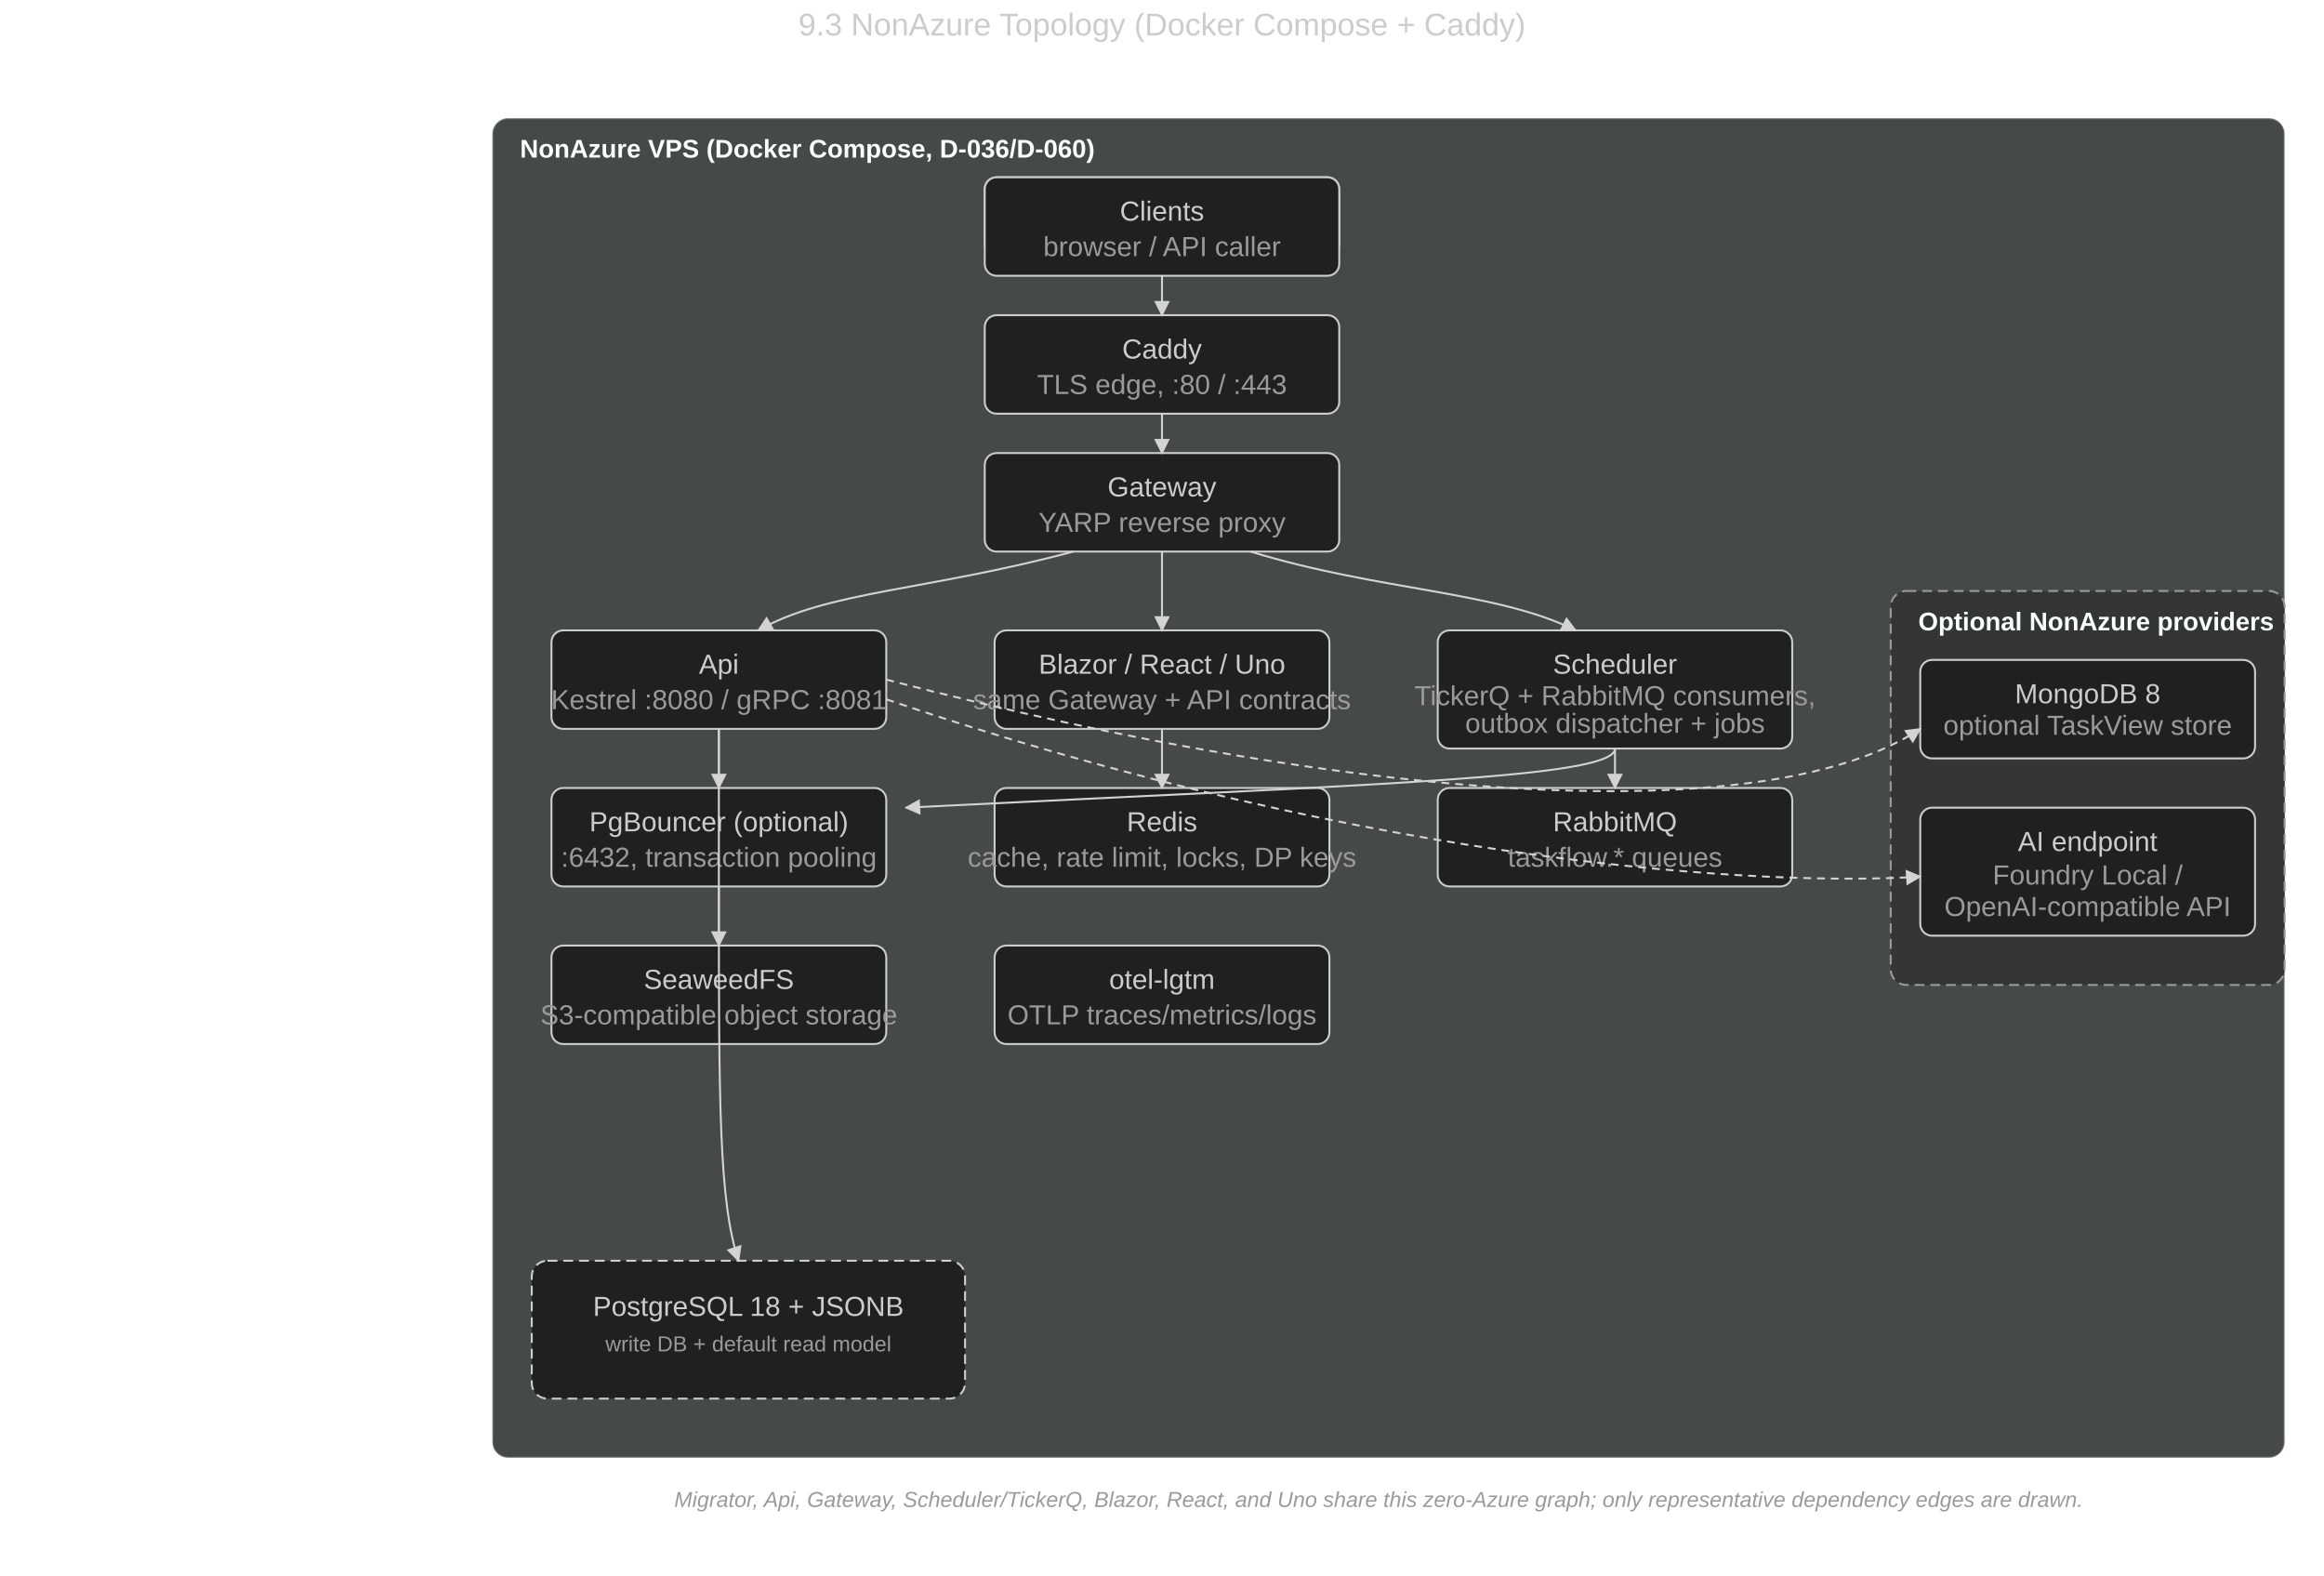
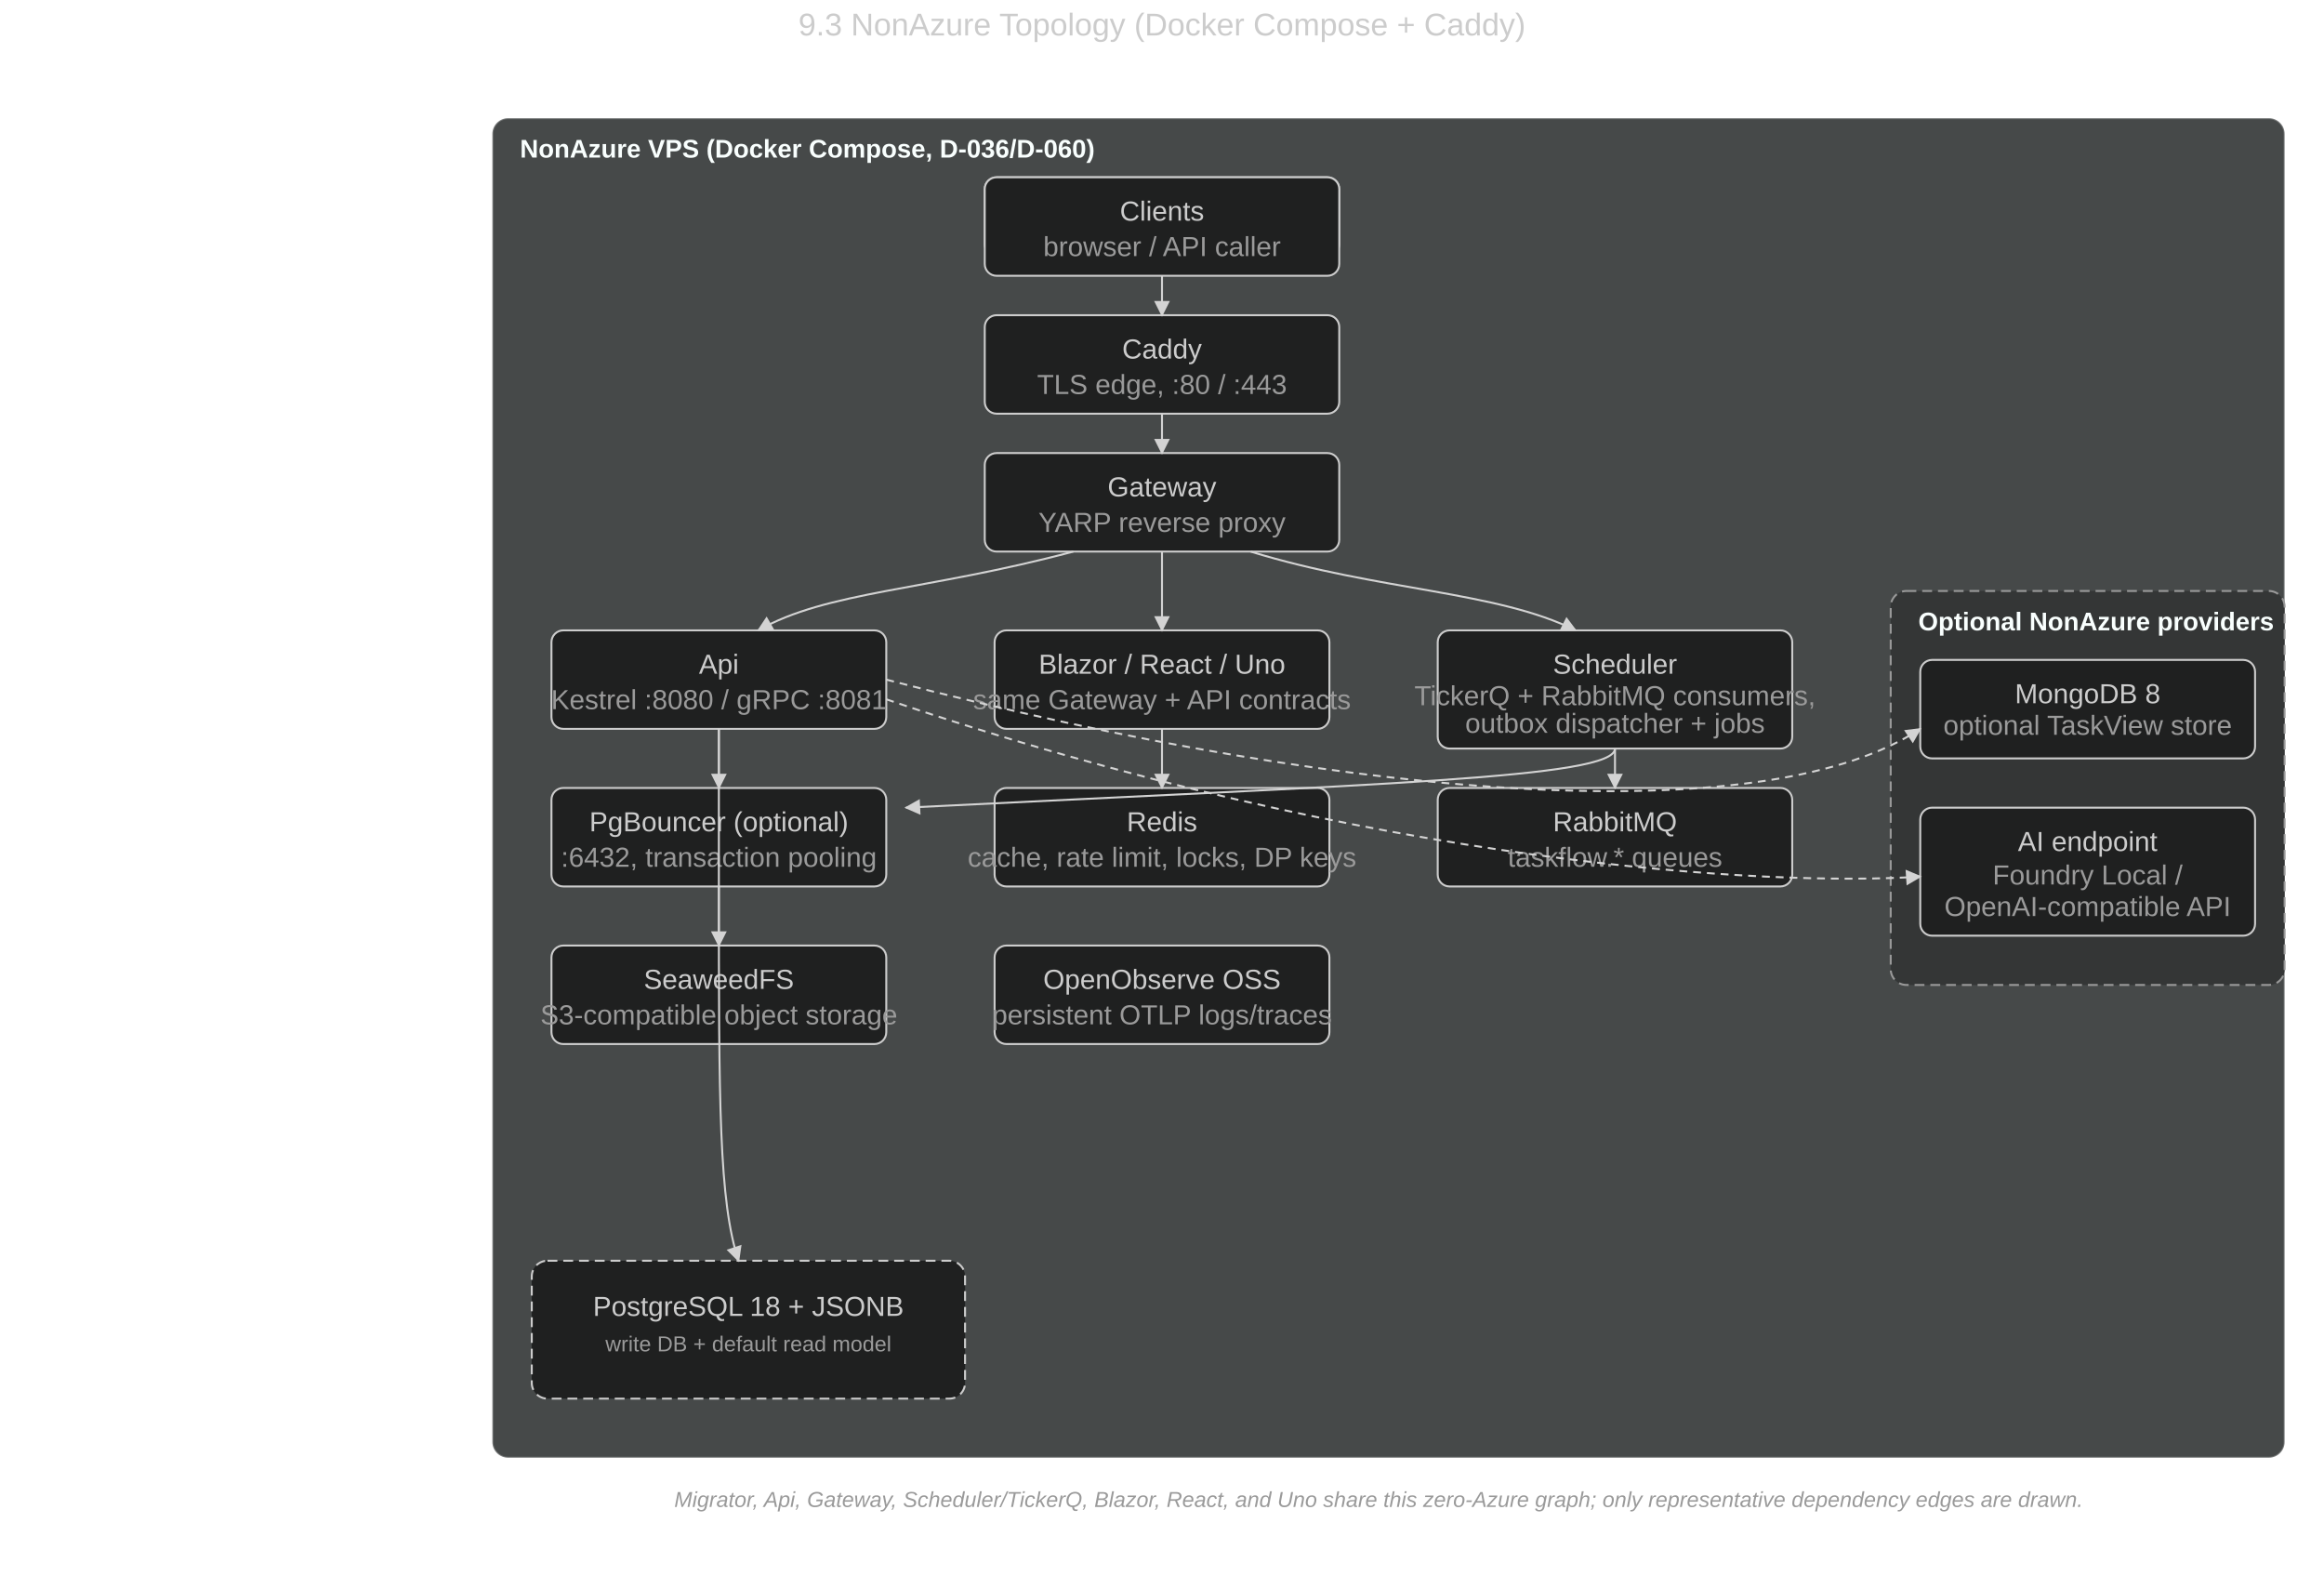
<svg xmlns="http://www.w3.org/2000/svg" width="100%" class="flowchart" style="max-width: 1180px; background-color: transparent;" viewBox="0 0 1180 800" role="graphics-document document" aria-roledescription="flowchart">
  <defs>
    <marker id="d23-arrow" viewBox="0 0 10 10" refX="9" refY="5" markerUnits="userSpaceOnUse" markerWidth="8" markerHeight="8" orient="auto">
      <path d="M 0 0 L 10 5 L 0 10 z" fill="lightgrey" />
    </marker>
  </defs>
  <style>
text { font-family: "trebuchet ms", verdana, arial, sans-serif; fill: #ccc; }
.node rect { fill: #1f2020; stroke: #ccc; stroke-width: 1px; }
.node text { text-anchor: middle; font-size: 14px; }
.small { font-size: 11px; fill: #9a9a9a; }
.edge { stroke: lightgrey; stroke-width: 1px; fill: none; marker-end: url(#d23-arrow); }
.edge-dashed { stroke: lightgrey; stroke-width: 1px; stroke-dasharray: 4 3; fill: none; marker-end: url(#d23-arrow); }
.cluster-vps rect { fill: hsl(180, 2%, 28%); stroke: rgba(255,255,255,0.25); stroke-width: 1px; }
.cluster-vps text { fill: #F9FFFE; font-size: 13px; font-weight: bold; }
.cluster-optional rect { fill: #343636; stroke: #999; stroke-width: 1px; stroke-dasharray: 5 3; }
.cluster-optional text { fill: #F9FFFE; font-size: 13px; font-weight: bold; }
.cluster-ext rect { fill: #1f2020; stroke: #ccc; stroke-width: 1px; stroke-dasharray: 5 3; }
.title { font-size: 16px; text-anchor: middle; }
</style>
  <text x="590" y="18" class="title">9.3 NonAzure Topology (Docker Compose + Caddy)</text>
  <g class="cluster-vps">
    <rect x="250" y="60" width="910" height="680" rx="8" />
    <text x="264" y="80">NonAzure VPS (Docker Compose, D-036/D-060)</text>
  </g>
  <g class="cluster-optional">
    <rect x="960" y="300" width="200" height="200" rx="8" />
    <text x="974" y="320">Optional NonAzure providers</text>
  </g>
  <g class="cluster-ext">
    <rect x="270" y="640" width="220" height="70" rx="8" />
  </g>
  <text x="380" y="668" class="node" text-anchor="middle" font-size="14">PostgreSQL 18 + JSONB</text>
  <text x="380" y="686" text-anchor="middle" class="small">write DB + default read model</text>
  <g class="node">
    <rect x="500" y="30" width="180" height="40" rx="6" transform="translate(0,60)" />
  </g>
  <g class="node">
    <rect x="500" y="90" width="180" height="50" rx="6" />
    <text x="590" y="112">Clients</text>
    <text x="590" y="130" class="small">browser / API caller</text>
  </g>
  <g class="node">
    <rect x="500" y="160" width="180" height="50" rx="6" />
    <text x="590" y="182">Caddy</text>
    <text x="590" y="200" class="small">TLS edge, :80 / :443</text>
  </g>
  <g class="node">
    <rect x="500" y="230" width="180" height="50" rx="6" />
    <text x="590" y="252">Gateway</text>
    <text x="590" y="270" class="small">YARP reverse proxy</text>
  </g>
  <g class="node">
    <rect x="280" y="320" width="170" height="50" rx="6" />
    <text x="365" y="342">Api</text>
    <text x="365" y="360" class="small">Kestrel :8080 / gRPC :8081</text>
  </g>
  <g class="node">
    <rect x="505" y="320" width="170" height="50" rx="6" />
    <text x="590" y="342">Blazor / React / Uno</text>
    <text x="590" y="360" class="small">same Gateway + API contracts</text>
  </g>
  <g class="node">
    <rect x="730" y="320" width="180" height="60" rx="6" />
    <text x="820" y="342">Scheduler</text>
    <text x="820" y="358" class="small">TickerQ + RabbitMQ consumers,</text>
    <text x="820" y="372" class="small">outbox dispatcher + jobs</text>
  </g>
  <g class="node">
    <rect x="280" y="400" width="170" height="50" rx="6" />
    <text x="365" y="422">PgBouncer (optional)</text>
    <text x="365" y="440" class="small">:6432, transaction pooling</text>
  </g>
  <g class="node">
    <rect x="505" y="400" width="170" height="50" rx="6" />
    <text x="590" y="422">Redis</text>
    <text x="590" y="440" class="small">cache, rate limit, locks, DP keys</text>
  </g>
  <g class="node">
    <rect x="730" y="400" width="180" height="50" rx="6" />
    <text x="820" y="422">RabbitMQ</text>
    <text x="820" y="440" class="small">taskflow.* queues</text>
  </g>
  <g class="node">
    <rect x="280" y="480" width="170" height="50" rx="6" />
    <text x="365" y="502">SeaweedFS</text>
    <text x="365" y="520" class="small">S3-compatible object storage</text>
  </g>
  <g class="node">
    <rect x="505" y="480" width="170" height="50" rx="6" />
-     <text x="590" y="502">otel-lgtm</text>
-     <text x="590" y="520" class="small">OTLP traces/metrics/logs</text>
+     <text x="590" y="502">OpenObserve OSS</text>
+     <text x="590" y="520" class="small">persistent OTLP logs/traces</text>
  </g>
  <g class="node">
    <rect x="975" y="335" width="170" height="50" rx="6" />
    <text x="1060" y="357">MongoDB 8</text>
    <text x="1060" y="373" class="small">optional TaskView store</text>
  </g>
  <g class="node">
    <rect x="975" y="410" width="170" height="65" rx="6" />
    <text x="1060" y="432">AI endpoint</text>
    <text x="1060" y="449" class="small">Foundry Local /</text>
    <text x="1060" y="465" class="small">OpenAI-compatible API</text>
  </g>
  <path class="edge" d="M590,140 L590,160" />
  <path class="edge" d="M590,210 L590,230" />
  <path class="edge" d="M545,280 C 470,300 420,300 385,320" />
  <path class="edge" d="M590,280 L590,320" />
  <path class="edge" d="M635,280 C 700,300 760,300 800,320" />
  <path class="edge" d="M365,370 L365,400" />
  <path class="edge" d="M820,380 C820,395 700,398 460,410" />
  <path class="edge" d="M590,370 L590,400" />
  <path class="edge" d="M820,380 L820,400" />
  <path class="edge" d="M365,370 L365,480" />
  <path class="edge" d="M365,450 C365,560 365,610 375,640" />
  <path class="edge-dashed" d="M450,345 C700,410 900,420 975,370" />
  <path class="edge-dashed" d="M450,355 C700,440 900,450 975,445" />
  <text x="700" y="765" text-anchor="middle" class="small" font-style="italic">Migrator, Api, Gateway, Scheduler/TickerQ, Blazor, React, and Uno share this zero-Azure graph; only representative dependency edges are drawn.</text>
</svg>
